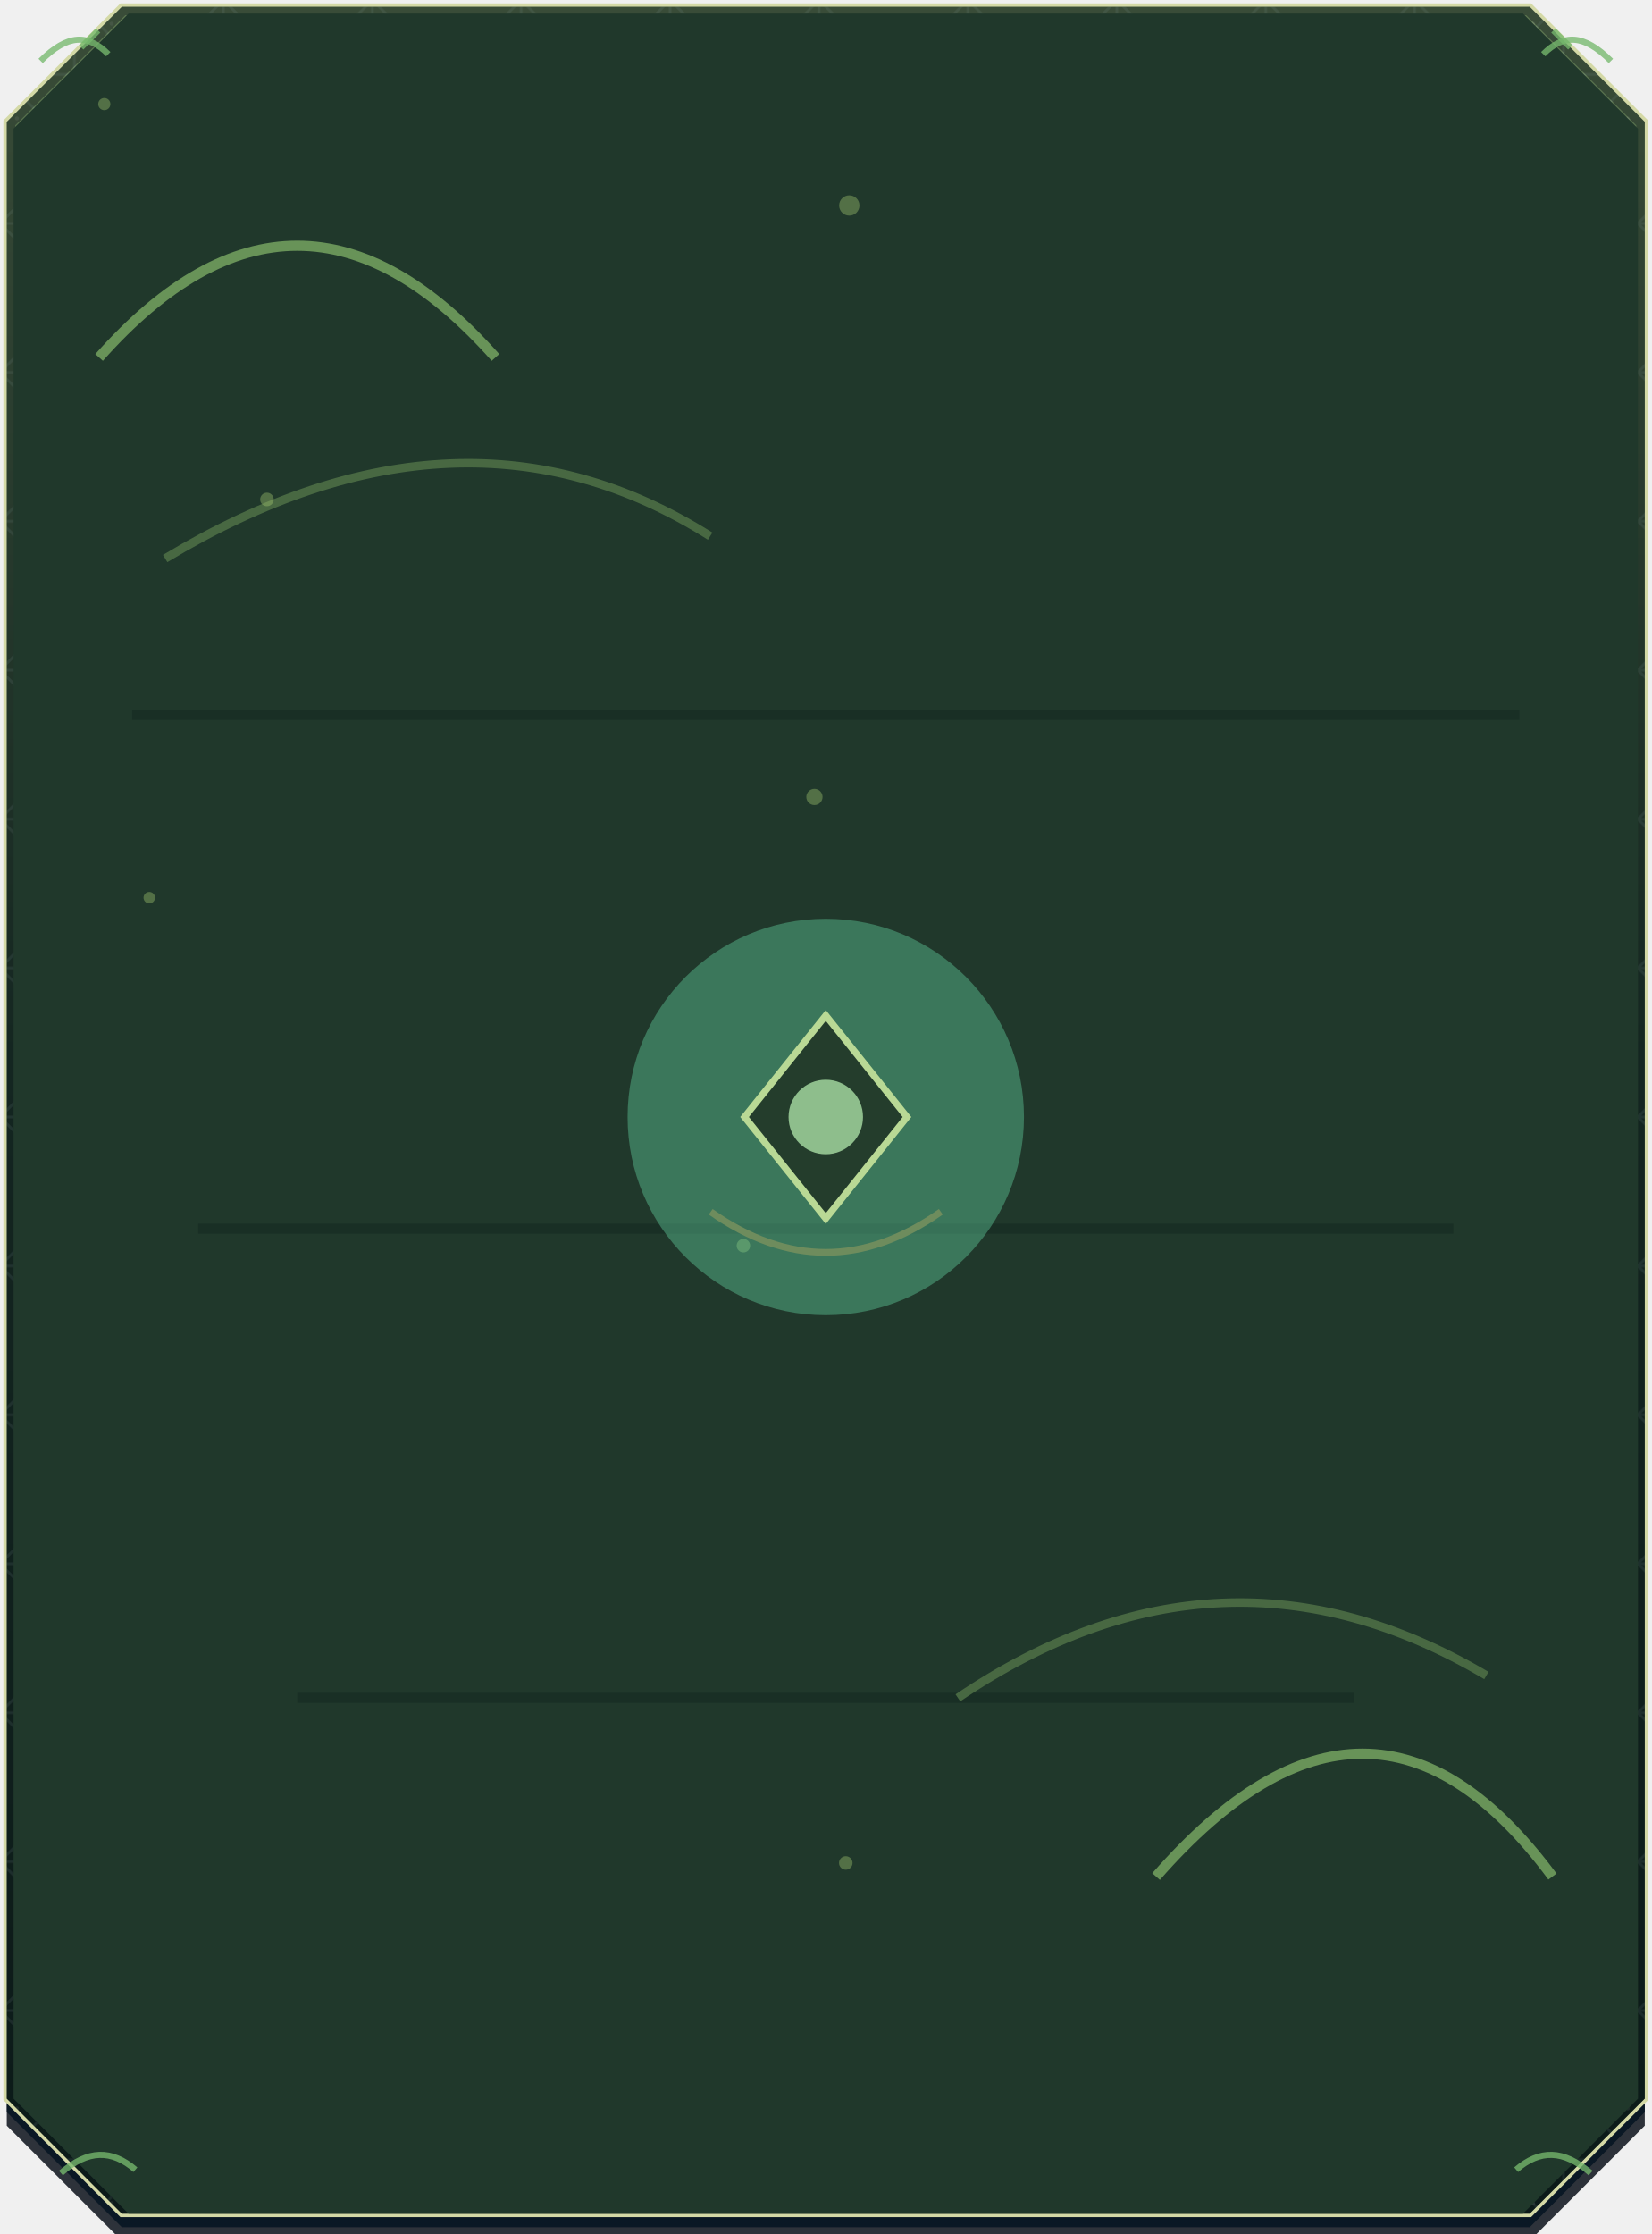
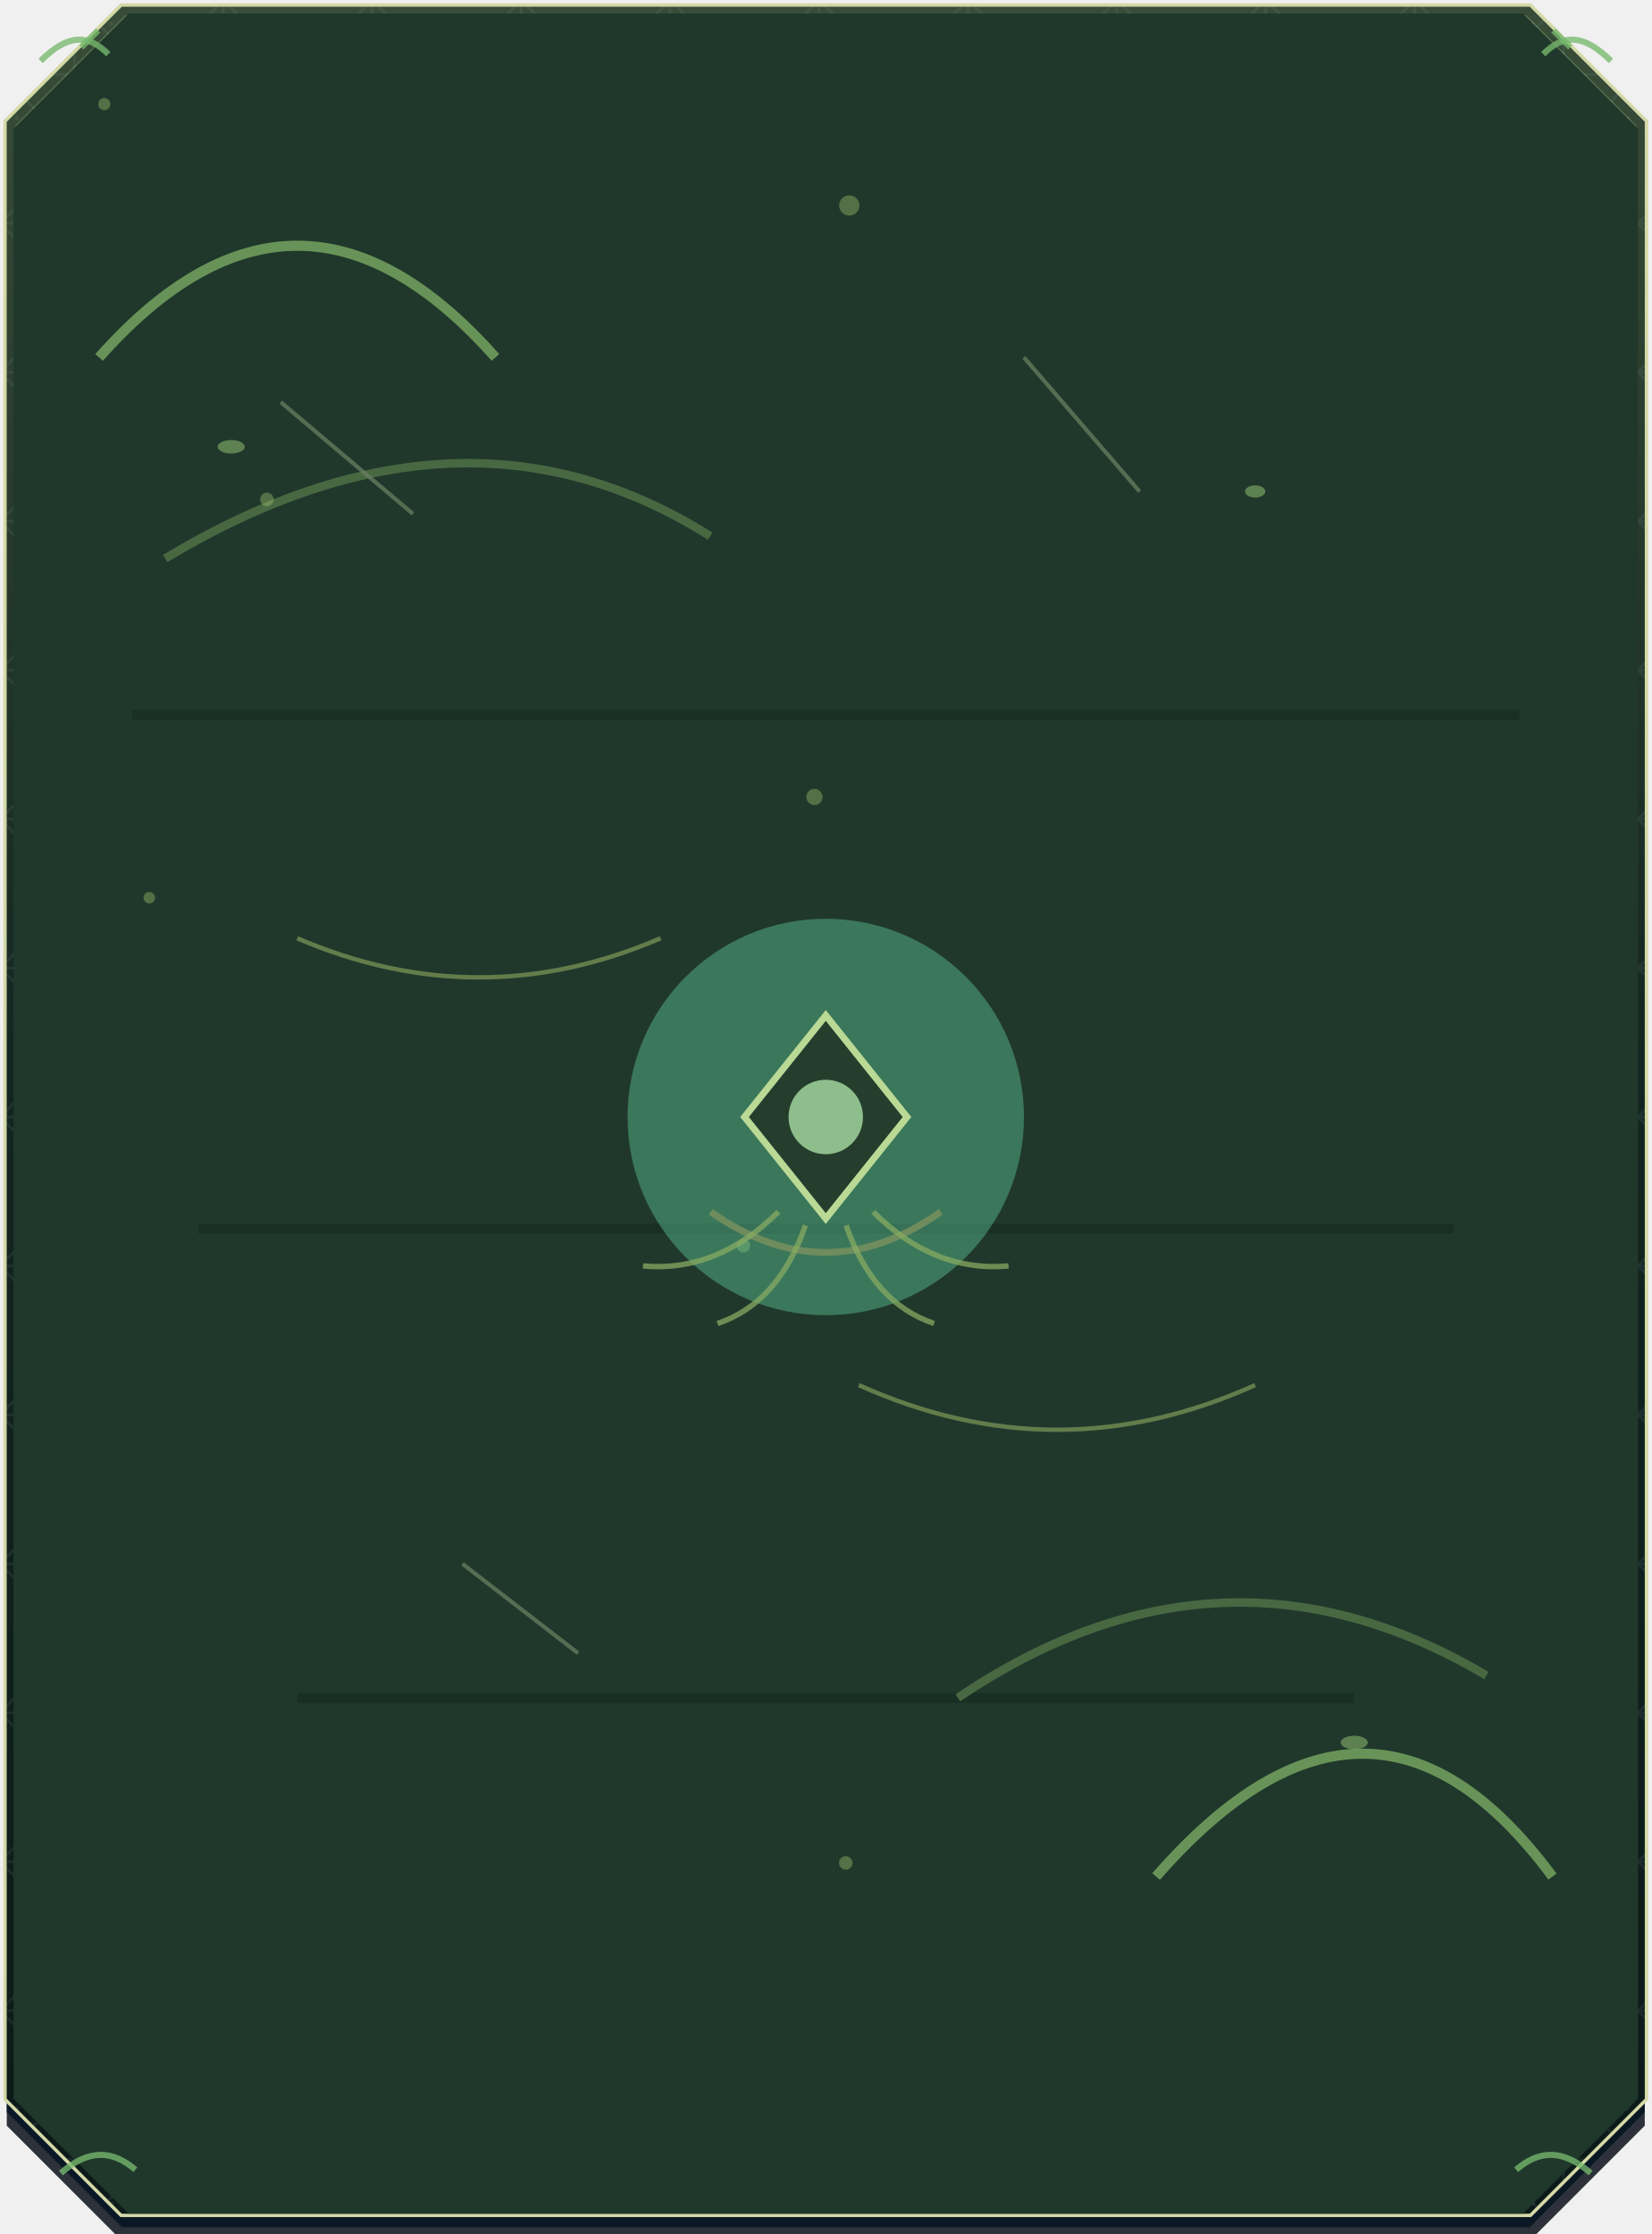
<svg xmlns="http://www.w3.org/2000/svg" width="976" height="1320" viewBox="0 0 488 660" role="img" aria-label="M7 panel normal" data-style="m11-enchanted-forest@0.1.0" data-geometry-shape="chamfered-angular" data-corner-radius="2" data-end-cap-depth="34">
  <defs>
    <linearGradient id="m11-panel-488x660-normal-plate" x1="0" y1="0" x2="0" y2="1">
      <stop offset="0" stop-color="#5C7650" />
      <stop offset=".48" stop-color="#20382B" />
      <stop offset="1" stop-color="#13251E" />
    </linearGradient>
    <linearGradient id="m11-panel-488x660-normal-primary" x1="0" y1="0" x2="0" y2="1">
      <stop offset="0" stop-color="#F1E8C8" />
      <stop offset=".45" stop-color="#66D9B2" />
      <stop offset="1" stop-color="#2A856F" />
    </linearGradient>
    <linearGradient id="m11-panel-488x660-normal-energy" x1="0" y1="0" x2="1" y2="0">
      <stop offset="0" stop-color="#B8E0A5" stop-opacity="0" />
      <stop offset=".5" stop-color="#B8E0A5" stop-opacity=".86" />
      <stop offset="1" stop-color="#B8E0A5" stop-opacity="0" />
    </linearGradient>
    <pattern id="m11-panel-488x660-normal-grain" width="28" height="28" patternUnits="userSpaceOnUse">
      <circle cx="5" cy="7" r=".6" fill="#FFFFFF" fill-opacity=".12" />
      <circle cx="20" cy="15" r=".45" fill="#061321" fill-opacity=".2" />
    </pattern>
    <pattern id="m11-panel-488x660-normal-plate-pattern" width="44" height="44" patternUnits="userSpaceOnUse">
      <path d="M0 22H44M22 0V44M0 22L22 0 44 22 22 44Z" fill="none" stroke="#D8FBFF" stroke-opacity=".12" stroke-width=".8" />
    </pattern>
    <mask id="m11-panel-488x660-normal-mask">
      <path d="M36 2H452L486 36V620L452 654H36L2 620V36Z" fill="white" />
    </mask>
  </defs>
  <g opacity="1">
    <g id="m11-panel-488x660-normal-outer-shadow" data-layer="outer-shadow" transform="translate(0 8)">
      <path d="M36 2H452L486 36V620L452 654H36L2 620V36Z" fill="#020812" opacity=".82" />
    </g>
    <g id="m11-panel-488x660-normal-connected-depth" data-layer="connected-depth" transform="translate(0 4)">
      <path d="M36 2H452L486 36V620L452 654H36L2 620V36Z" fill="#071522" opacity=".9" />
    </g>
    <g id="m11-panel-488x660-normal-outer-frame" data-layer="outer-frame">
      <path d="M36 2H452L486 36V620L452 654H36L2 620V36Z" fill="#071421" stroke="#D4D9A6" stroke-width="2" stroke-linejoin="miter" />
    </g>
    <g id="m11-panel-488x660-normal-inner-plate-fill" data-layer="inner-plate-fill">
      <path d="M36 2H452L486 36V620L452 654H36L2 620V36Z" fill="url(#m11-panel-488x660-normal-plate)" />
    </g>
    <g id="m11-panel-488x660-normal-surface-grain" data-layer="surface-grain" data-material-source="m8-ice-grain" mask="url(#m11-panel-488x660-normal-mask)">
      <rect width="488" height="660" fill="url(#m11-panel-488x660-normal-grain)" />
    </g>
    <g id="m11-panel-488x660-normal-surface-pattern" data-layer="surface-pattern" data-material-source="m8-crystal-facet-pattern" mask="url(#m11-panel-488x660-normal-mask)">
      <rect width="488" height="660" fill="url(#m11-panel-488x660-normal-plate-pattern)" />
    </g>
    <g id="m11-panel-488x660-normal-side-bevel-shade" data-layer="side-bevel-shade" mask="url(#m11-panel-488x660-normal-mask)">
      <path d="M36 2H452L486 36V620L452 654H36L2 620V36Z" fill="none" stroke="#020812" stroke-opacity=".38" stroke-width="5" />
    </g>
    <g id="m11-panel-488x660-normal-top-bevel-highlight" data-layer="top-bevel-highlight" mask="url(#m11-panel-488x660-normal-mask)">
      <path d="M44 8H444" stroke="#FFFFFF" stroke-opacity=".55" stroke-width="3" stroke-linecap="square" />
    </g>
    <g id="m11-panel-488x660-normal-cold-edge-accent" data-layer="cold-edge-accent" data-material-source="m8-cold-edge-accent" mask="url(#m11-panel-488x660-normal-mask)">
      <rect x="34" y="6" width="420" height="8" fill="url(#m11-panel-488x660-normal-energy)" />
    </g>
    <g id="m11-panel-488x660-normal-ornament-decal" data-layer="ornament-decal" data-material-source="m7-ornament-marks" mask="url(#m11-panel-488x660-normal-mask)">
      <path d="M42 647h16M430 647h16" stroke="#E6FCFF" stroke-opacity=".5" stroke-width="2" />
    </g>
    <g id="m8-panel-crystal-focal" data-layer="crystal-focal" data-slot="editable-crystal-focal" aria-label="editable crystal focal">
      <path d="M244 315l12 15-12 15-12-15Z" fill="#A9F7FF" fill-opacity=".42" stroke="#E8FEFF" stroke-width="1.5" />
      <path d="M244 315v30M232 330h24" stroke="#D7FBFF" stroke-opacity=".8" />
      <path d="M244 320l7 10-7 10-7-10Z" fill="#FFFFFF" fill-opacity=".5" />
    </g>
    <g id="m11-panel-material-stack" data-layer="forest-material-stack" data-material-families="weathered-stone,dark-wood,moss-lichen">
      <path d="M38 4H450L484 38V620L450 654H38L4 620V38Z" fill="#20382B" />
      <path d="M39.04 211.2H448.96M58.56 363H429.44M87.84 501.6H400.16" stroke="#182E24" stroke-width="3" stroke-opacity=".82" />
      <path d="M48.8 165Q136.64 112.2 209.84 158.4M283.04 501.6Q361.12 448.8 439.2 495" fill="none" stroke="#4D6E45" stroke-width="2.5" stroke-opacity=".9" />
      <path d="M29.28 105.6Q87.84 39.6 146.4 105.6M341.6 554.4Q405.04 481.8 458.72 554.4" fill="none" stroke="#84B66A" stroke-width="3" stroke-opacity=".72" />
    </g>
+     <g id="m11-panel-material-detail" data-layer="forest-material-detail" data-material-channels="stone-chips,wood-grain,moss-mask">
+       <path d="M82.96 118.8l39.04 33M302.56 105.6l34.16 39.6M136.64 462l34.16 26.4" stroke="#6B8063" stroke-width="1.2" stroke-opacity=".72" />
+       <path d="M87.84 277.2q53.68 23.1 107.36 0M253.76 409.2q58.56 26.4 117.12 0" fill="none" stroke="#789356" stroke-width="1.3" stroke-opacity=".75" />
+       <g fill="#9BCB78" fill-opacity=".5">
+         <ellipse cx="68.32" cy="132" rx="4" ry="2" />
+         <ellipse cx="400.16" cy="514.8" rx="4" ry="2" />
+         <ellipse cx="370.88" cy="145.2" rx="3" ry="1.8" />
+       </g>
+     </g>
    <g id="m11-panel-moss-variation" data-layer="forest-variation" data-variation-seed="51731" data-variation-baseline="false" fill="#A6CC72" fill-opacity=".38">
      <circle cx="250.95" cy="60.71" r="3.0" />
      <circle cx="240.65" cy="235.45" r="2.4" />
      <circle cx="30.82" cy="30.75" r="1.8" />
      <circle cx="78.87" cy="147.55" r="2.0" />
      <circle cx="219.66" cy="368.02" r="2.0" />
      <circle cx="249.91" cy="550.38" r="2.0" />
      <circle cx="44.11" cy="265.21" r="1.7" />
    </g>
    <g id="m11-panel-leaf-vine-ornament" data-layer="forest-ornament" data-ornament="leaf-vine" data-ornament-count="4" fill="none" stroke="#76B86D" stroke-opacity=".78" stroke-width="1.8">
      <path d="M12 18c8-8 14-8 20-2M476 18c-8-8-14-8-20-2M18 642c8-7 15-7 22-1M470 642c-8-7-15-7-22-1" />
      <path d="M24 14l5-5M464 14l-5-5" />
    </g>
    <g id="m11-panel-luminous-seed" data-layer="luminous-seed-focal" data-focal="m11-luminous-seed" data-halo-opacity=".40" data-halo-extent-ratio=".12">
      <circle cx="244" cy="330" r="58.56" fill="#65D5A4" fill-opacity=".40" />
      <path d="M244 300l24 30-24 30-24-30Z" fill="#243D2C" stroke="#B9D995" stroke-width="2" />
      <circle cx="244" cy="330" r="11" fill="#B8F0B2" fill-opacity=".72" />
    </g>
    <g id="m11-panel-seed-support" data-layer="forest-focal-support" fill="none" stroke="#6E8C5D" stroke-width="2">
      <path d="M210 358Q244 382 278 358" />
    </g>
+     <g id="m11-panel-seed-roots" data-layer="forest-focal-roots" data-focal-depth="seed-support-roots" fill="none" stroke="#89AE63" stroke-opacity=".72" stroke-width="1.6">
+       <path d="M230 358q-18 18-40 16M258 358q18 18 40 16M238 362q-8 23-26 29M250 362q8 23 26 29" />
+     </g>
    <g id="m11-enchanted-forest-panel-content" data-layer="content" data-slot="editable-panel-content" data-safe-x="48" data-safe-y="8" data-safe-width="392" data-safe-height="642" />
  </g>
</svg>
